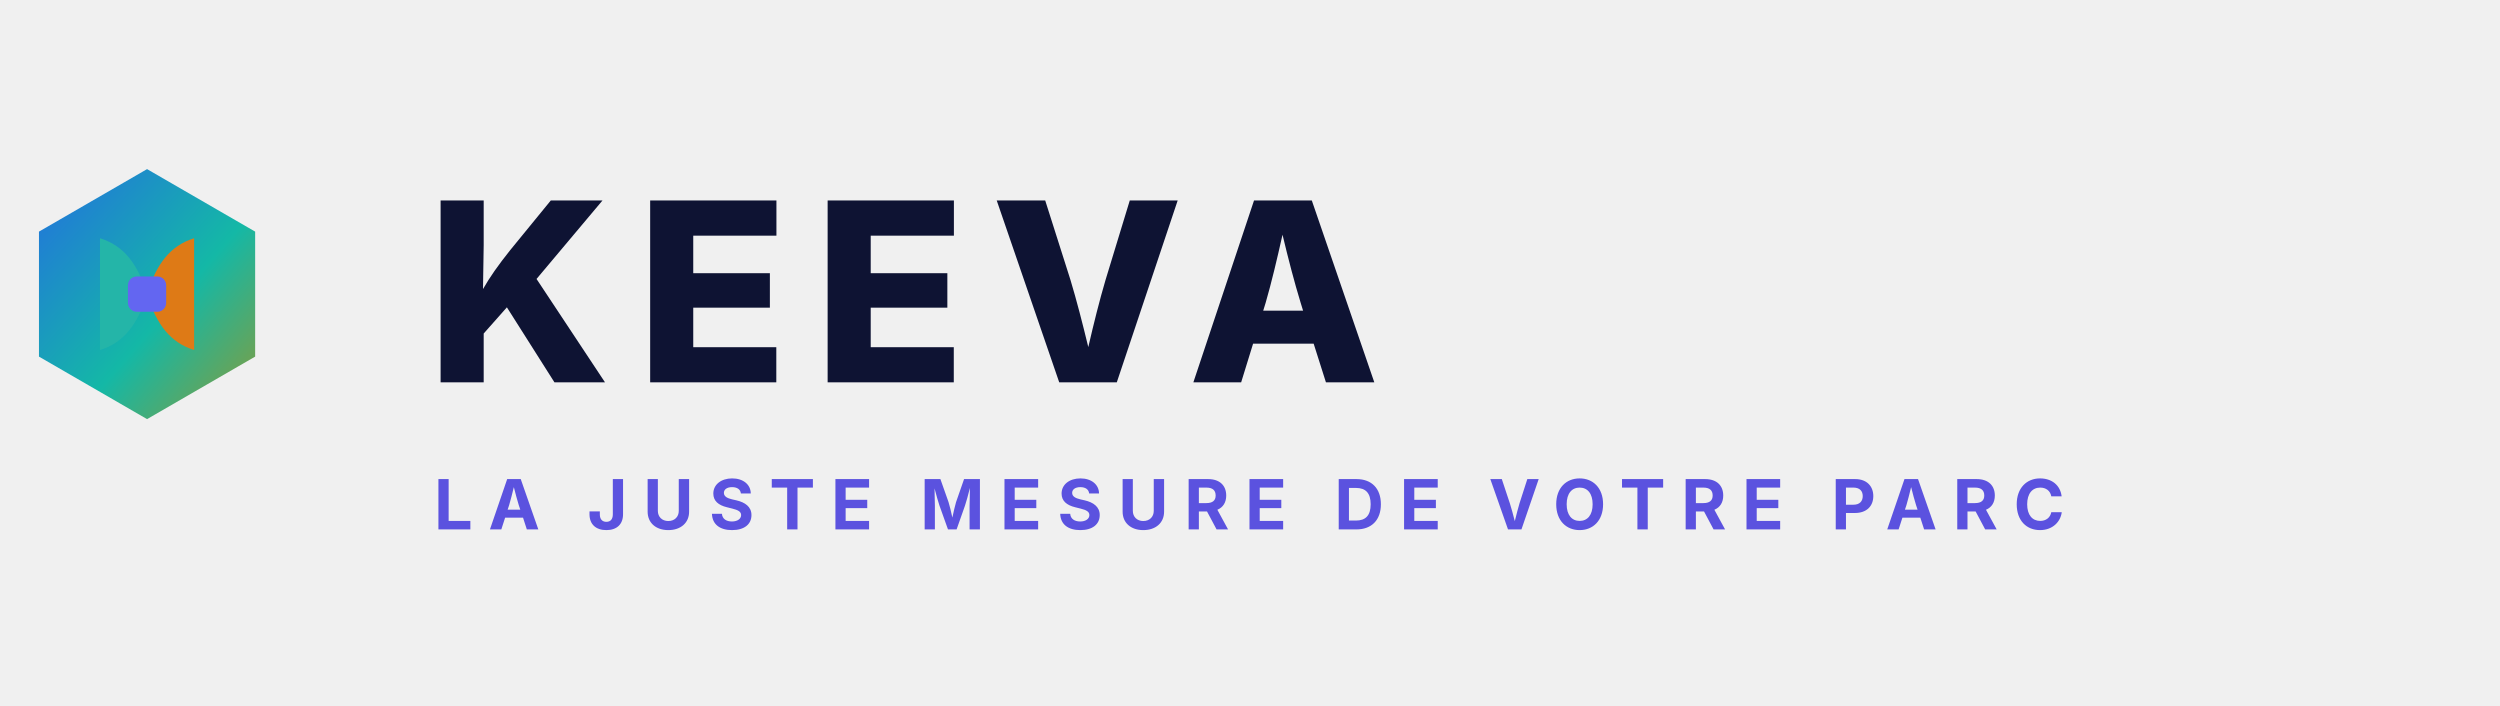
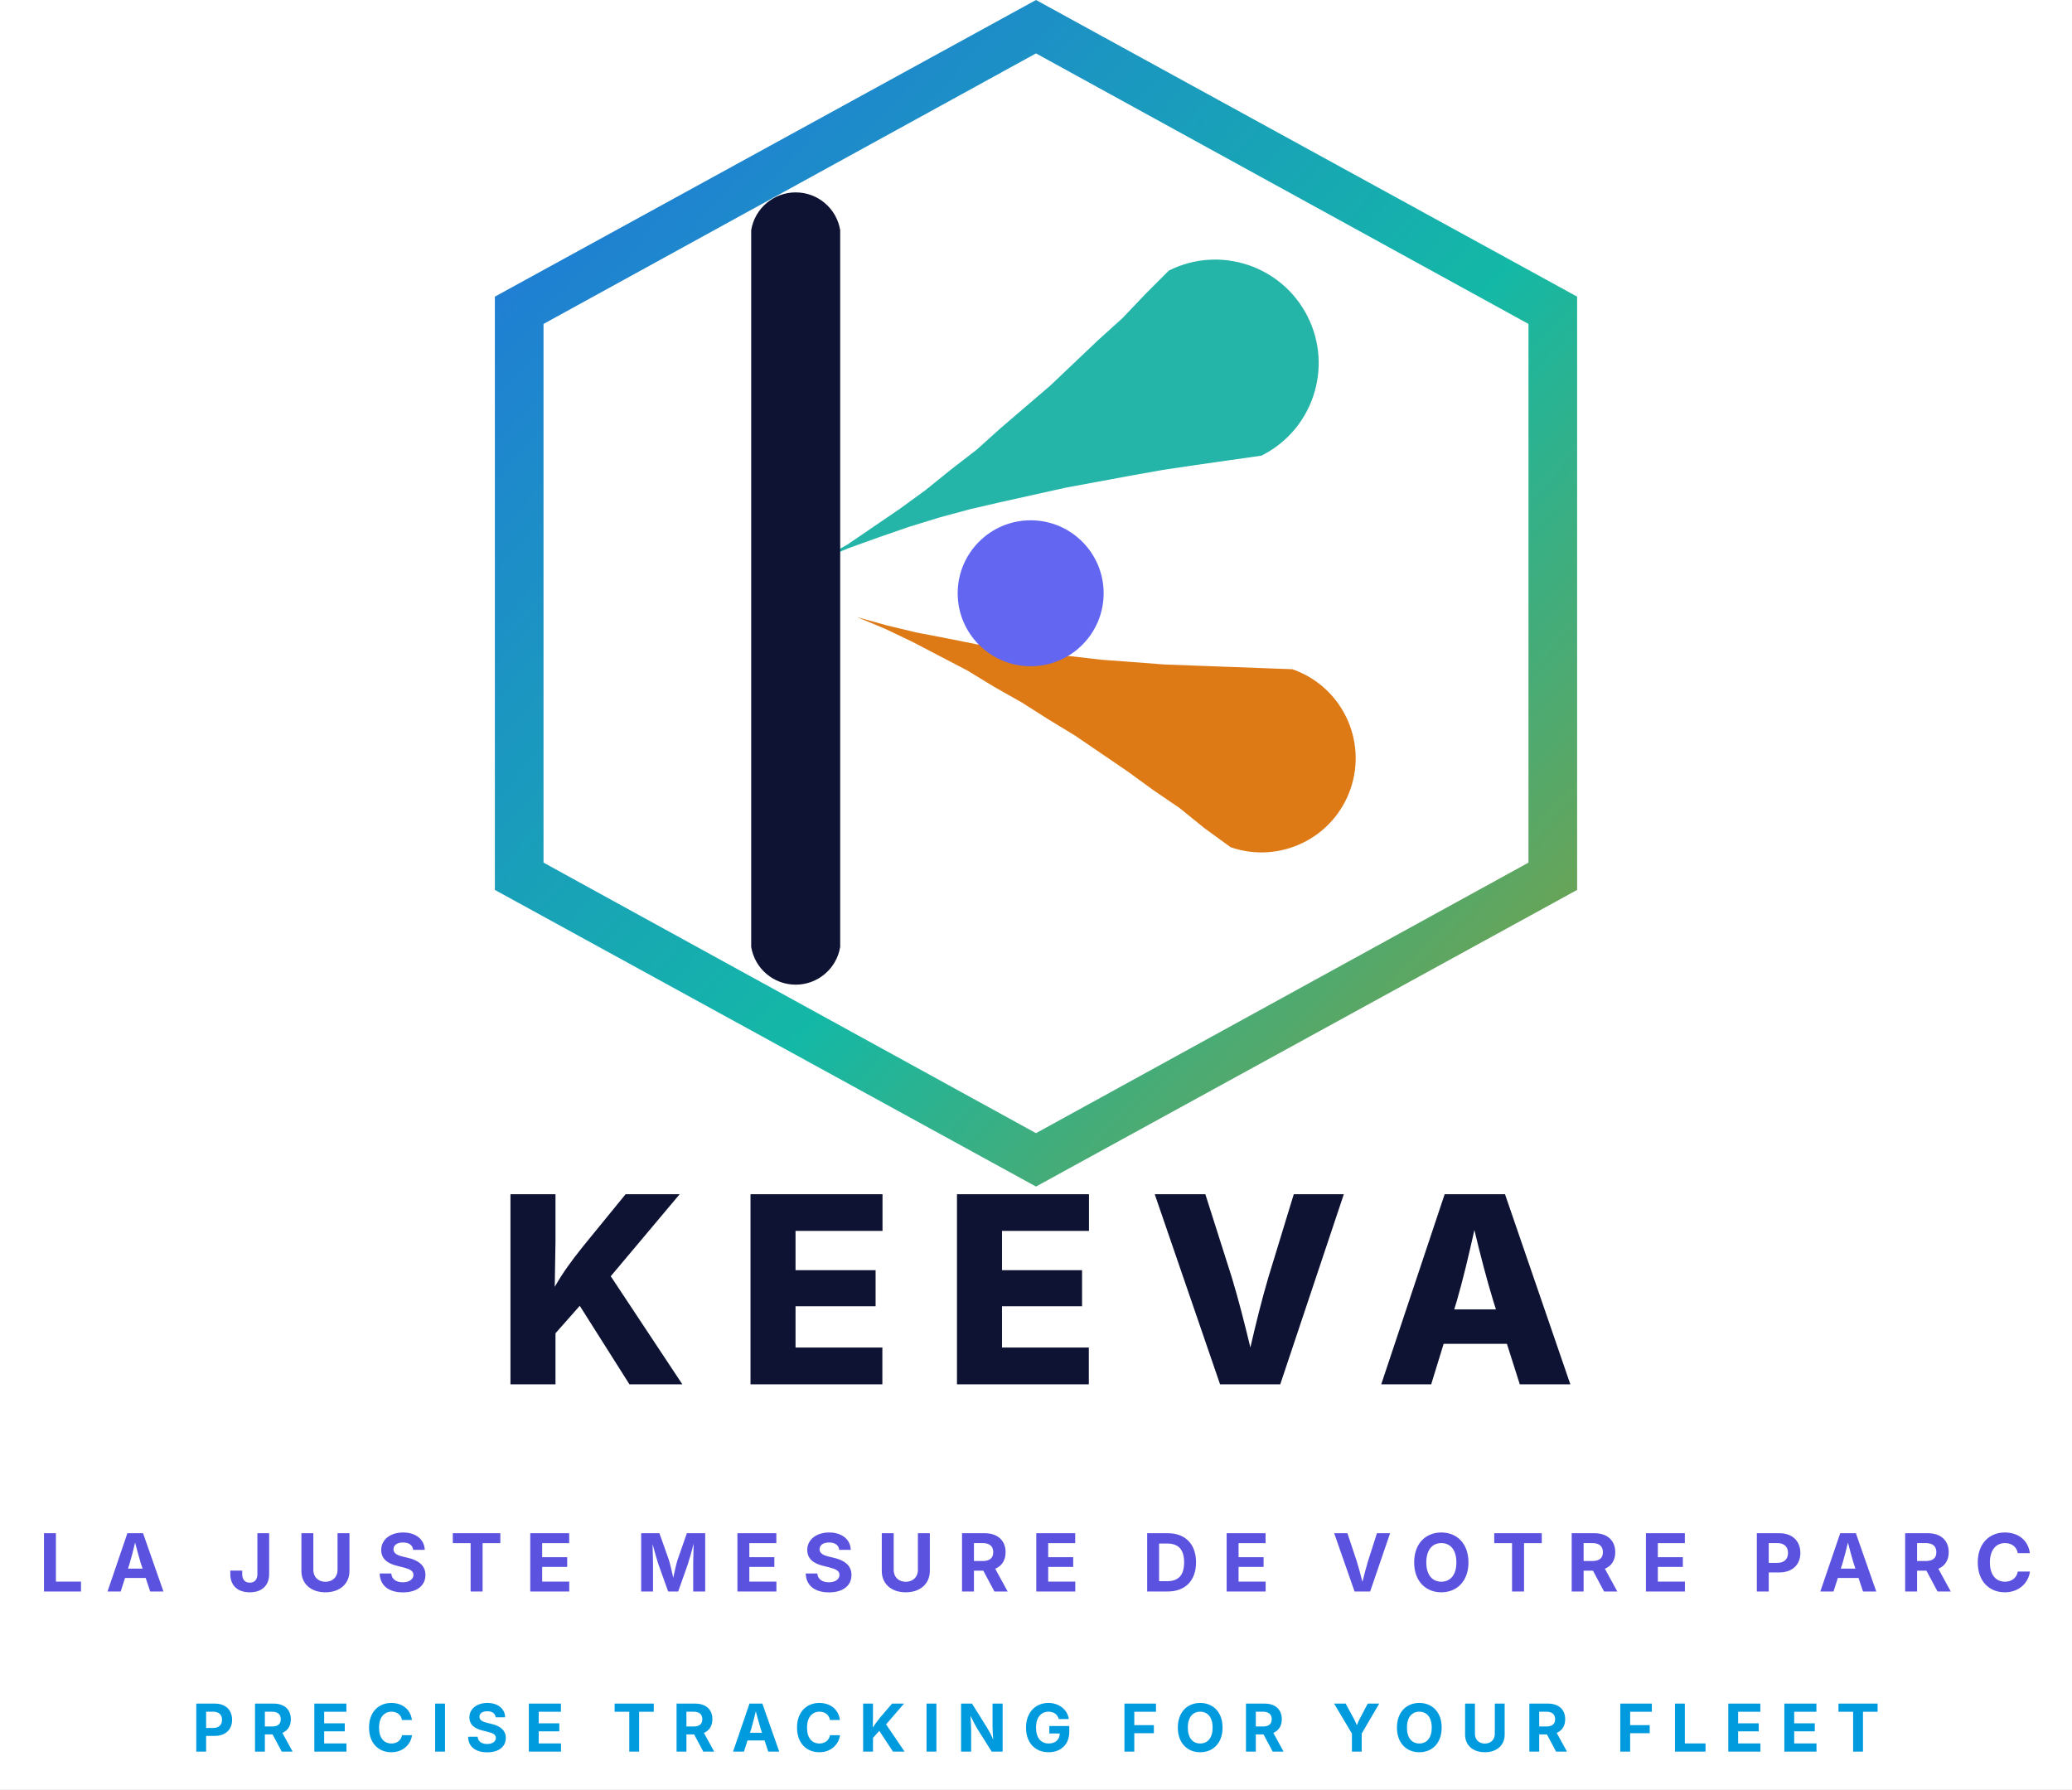
- <svg xmlns="http://www.w3.org/2000/svg" viewBox="0 0 340 96" width="340" height="96" role="img" aria-label="KEEVA — La juste mesure de votre parc">
+ <svg xmlns="http://www.w3.org/2000/svg" viewBox="0 0 440 380" width="440" height="380" role="img" aria-label="KEEVA — La juste mesure de votre parc">
  <defs>
-     <linearGradient id="keeva-hexagone-logo" x1="0" y1="0" x2="1" y2="1">
+     <linearGradient id="keeva-degrade-logo" x1="0" y1="0" x2="1" y2="1">
      <stop offset="0%" stop-color="#236FE0" />
      <stop offset="58%" stop-color="#14B8A6" />
      <stop offset="100%" stop-color="#8B9B37" />
    </linearGradient>
  </defs>
-   <g transform="translate(0 20)">
-     <path d="M20 3 34.7 11.5v17L20 37 5.3 28.5v-17z" fill="url(#keeva-hexagone-logo)" />
-     <path d="M13.6 12.4c3.2 1 5.1 3.4 6.4 7.6-1.3 4.2-3.2 6.6-6.4 7.6z" fill="#24B5A8" />
-     <path d="M26.4 12.4c-3.2 1-5.1 3.4-6.4 7.6 1.3 4.2 3.2 6.6 6.4 7.6z" fill="#DE7A16" />
-     <rect x="17.4" y="17.6" width="5.2" height="4.8" rx="1.2" fill="#6366F1" />
+   <rect width="440" height="380" fill="#FFFFFF" />
+   <g transform="translate(94 0) scale(252)">
+     <path d="M 0.5 0 L 0.956 0.25 L 0.956 0.75 L 0.5 1 L 0.044 0.75 L 0.044 0.25 Z M 0.085 0.273 L 0.085 0.727 L 0.5 0.955 L 0.915 0.727 L 0.915 0.273 L 0.5 0.045 Z" fill="url(#keeva-degrade-logo)" />
+     <path d="M 0.349 0.52 L 0.373 0.53 L 0.396 0.541 L 0.419 0.553 L 0.442 0.565 L 0.465 0.579 L 0.488 0.592 L 0.51 0.606 L 0.533 0.62 L 0.555 0.635 L 0.577 0.65 L 0.599 0.666 L 0.621 0.681 L 0.642 0.698 L 0.664 0.714 A 0.079 0.079 0 0 0 0.716 0.564 L 0.689 0.563 L 0.662 0.562 L 0.635 0.561 L 0.608 0.56 L 0.582 0.558 L 0.555 0.556 L 0.529 0.553 L 0.502 0.55 L 0.476 0.546 L 0.45 0.543 L 0.425 0.538 L 0.399 0.533 L 0.374 0.527 L 0.349 0.52 Z" fill="#DE7A16" />
+     <path d="M 0.318 0.472 L 0.342 0.462 L 0.367 0.453 L 0.393 0.444 L 0.419 0.436 L 0.445 0.429 L 0.471 0.423 L 0.498 0.417 L 0.525 0.411 L 0.552 0.406 L 0.579 0.401 L 0.607 0.396 L 0.634 0.392 L 0.662 0.388 L 0.69 0.384 A 0.087 0.087 0 0 0 0.612 0.228 L 0.592 0.248 L 0.573 0.268 L 0.552 0.287 L 0.532 0.306 L 0.512 0.325 L 0.491 0.343 L 0.47 0.361 L 0.45 0.379 L 0.428 0.396 L 0.407 0.413 L 0.385 0.429 L 0.363 0.444 L 0.341 0.459 L 0.318 0.472 Z" fill="#24B5A8" />
+     <path d="M 0.434 0.5 a 0.061 0.061 0 1 0 0.123 0 a 0.061 0.061 0 1 0 -0.123 0 Z" fill="#6366F1" />
+     <path d="M 0.26 0.194 L 0.26 0.798 A 0.038 0.038 0 0 0 0.335 0.798 L 0.335 0.194 A 0.038 0.038 0 0 0 0.26 0.194 Z" fill="#0E1333" />
  </g>
-   <g font-family="Inter, 'Space Grotesk', system-ui, -apple-system, 'Segoe UI', sans-serif">
-     <text x="58" y="52" font-size="34" font-weight="800" letter-spacing="3.4" fill="#0E1333">KEEVA</text>
-     <text x="59" y="72" font-size="9.4" font-weight="700" letter-spacing="2.1" fill="#5B52DF">LA JUSTE MESURE DE VOTRE PARC</text>
+   <g font-family="Inter, 'Space Grotesk', system-ui, -apple-system, 'Segoe UI', sans-serif" text-anchor="middle">
+     <text x="220" y="294" font-size="55.5" font-weight="800" letter-spacing="10" fill="#0E1333">KEEVA</text>
+     <text x="220" y="338" font-size="17" font-weight="700" letter-spacing="4.6" fill="#5B52DF">LA JUSTE MESURE DE VOTRE PARC</text>
+     <text x="220" y="372" font-size="14" font-weight="700" letter-spacing="3.4" fill="#009BDE">PRECISE TRACKING FOR YOUR FLEET</text>
  </g>
</svg>
